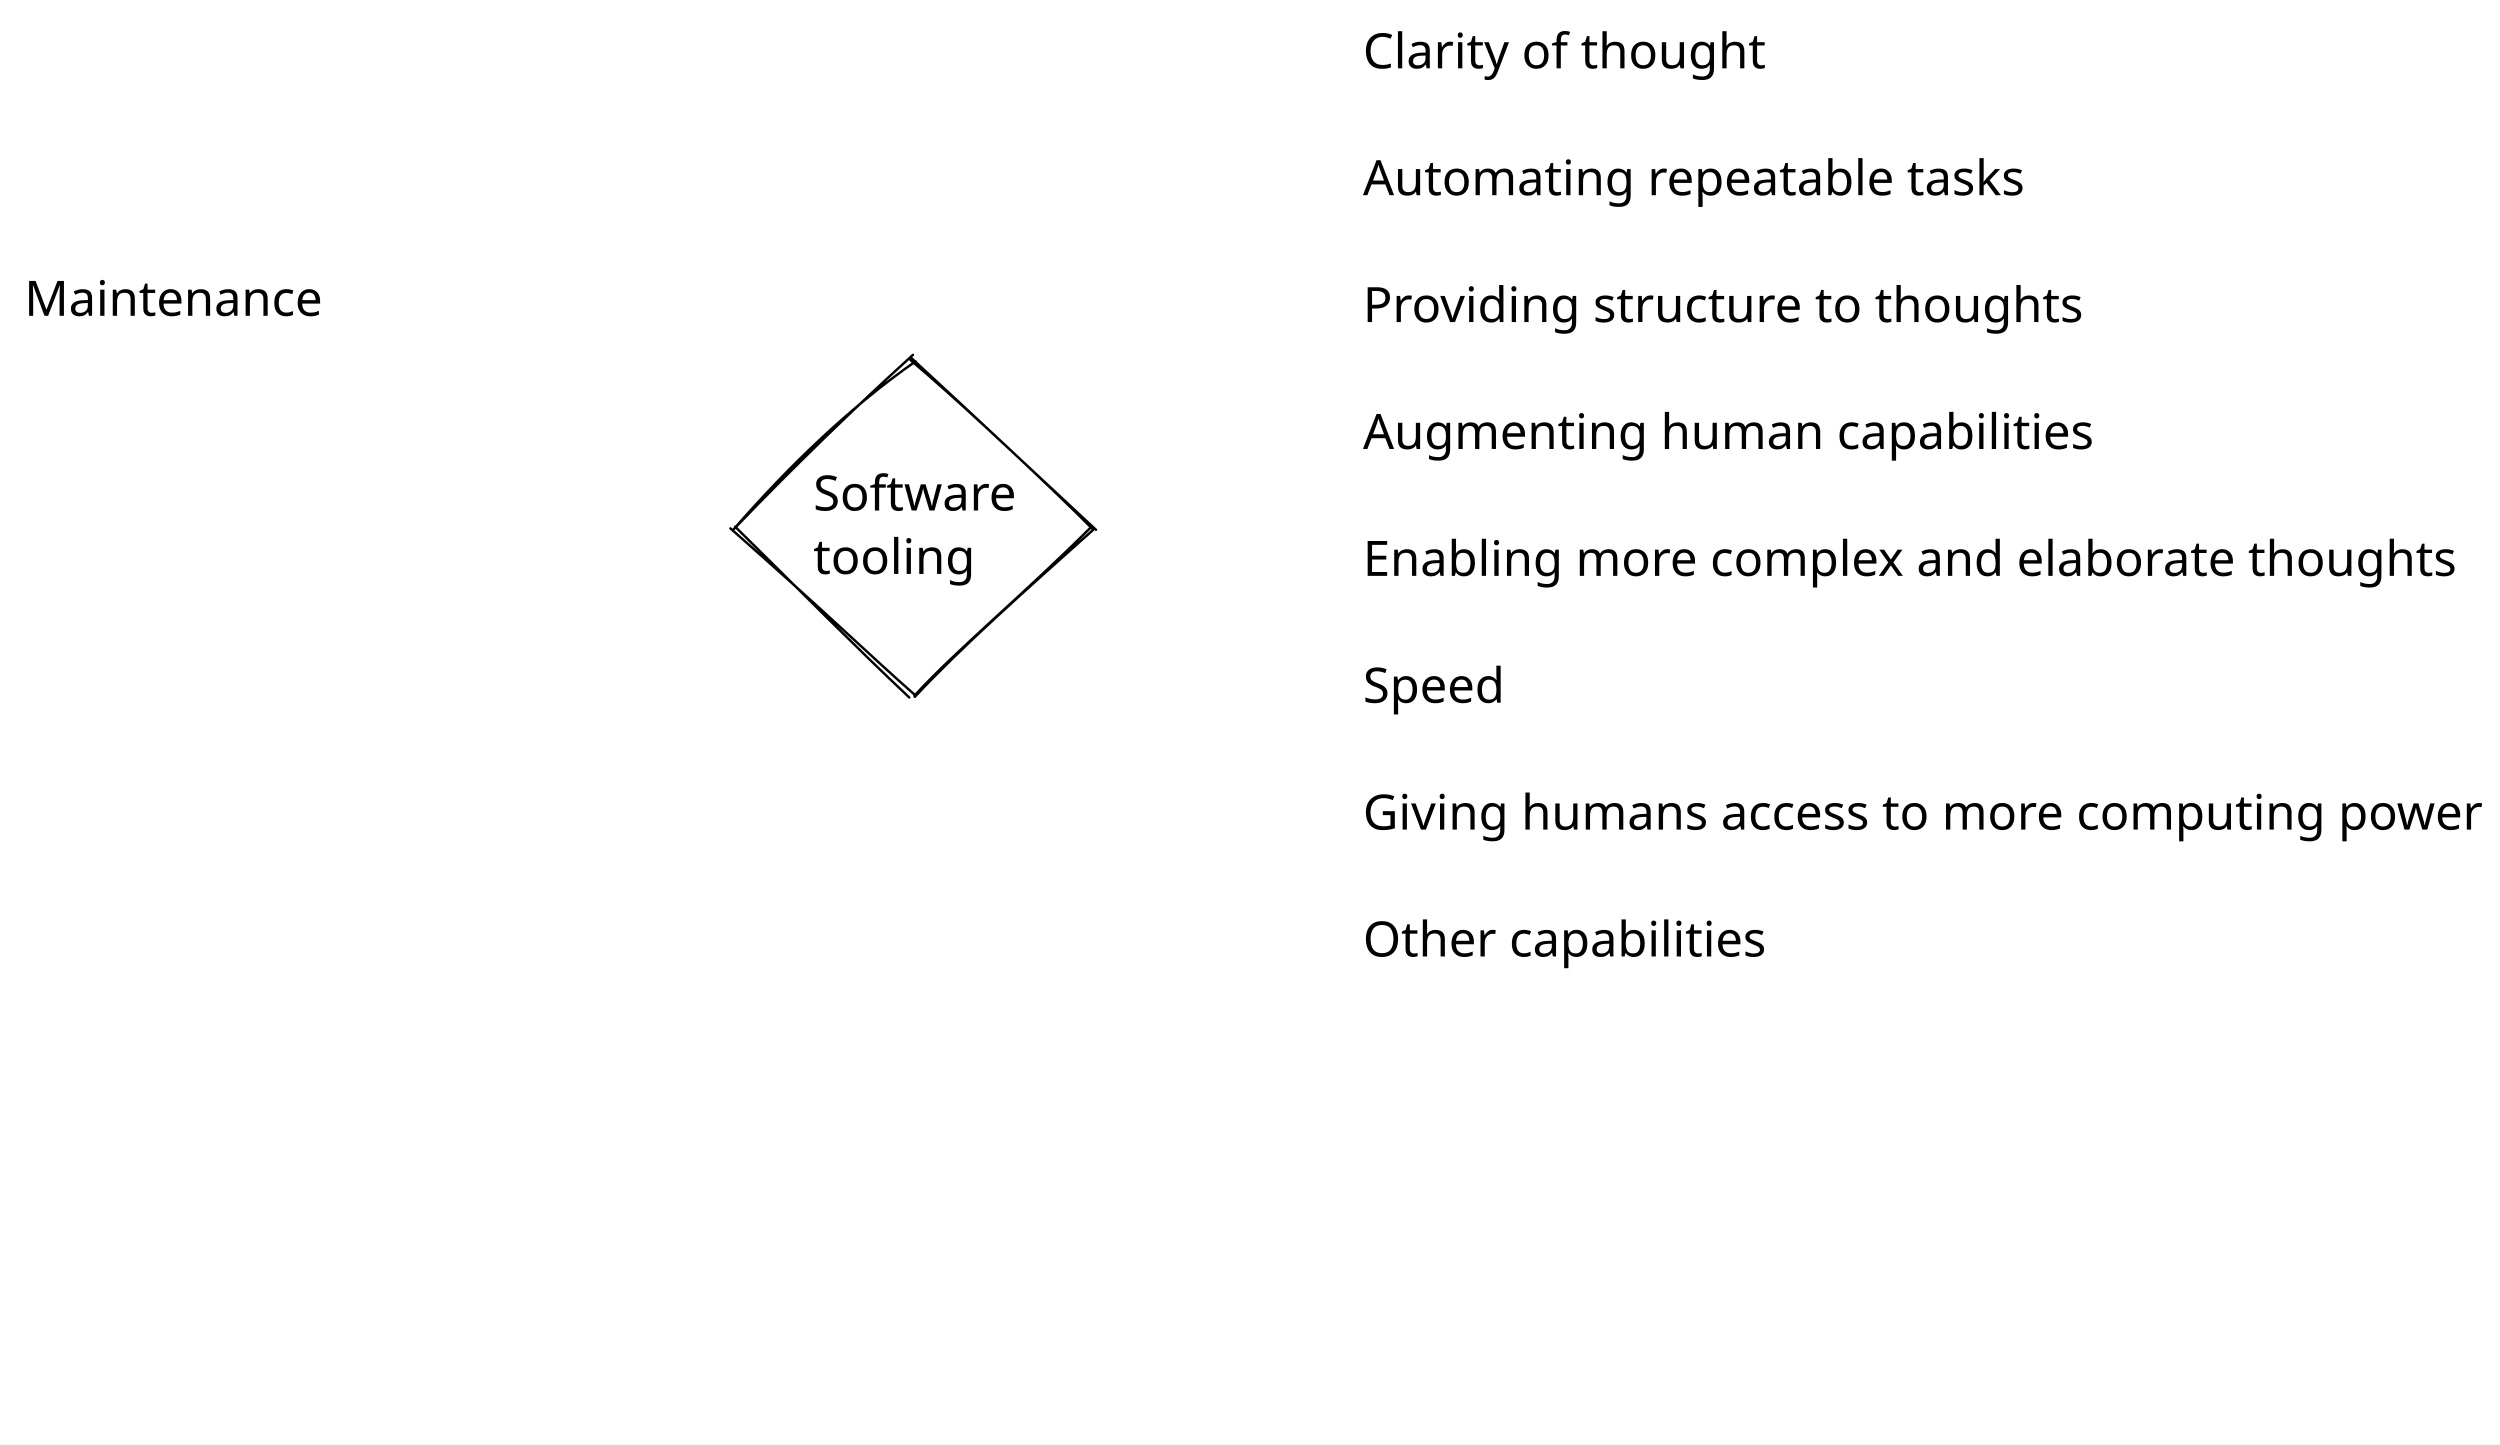
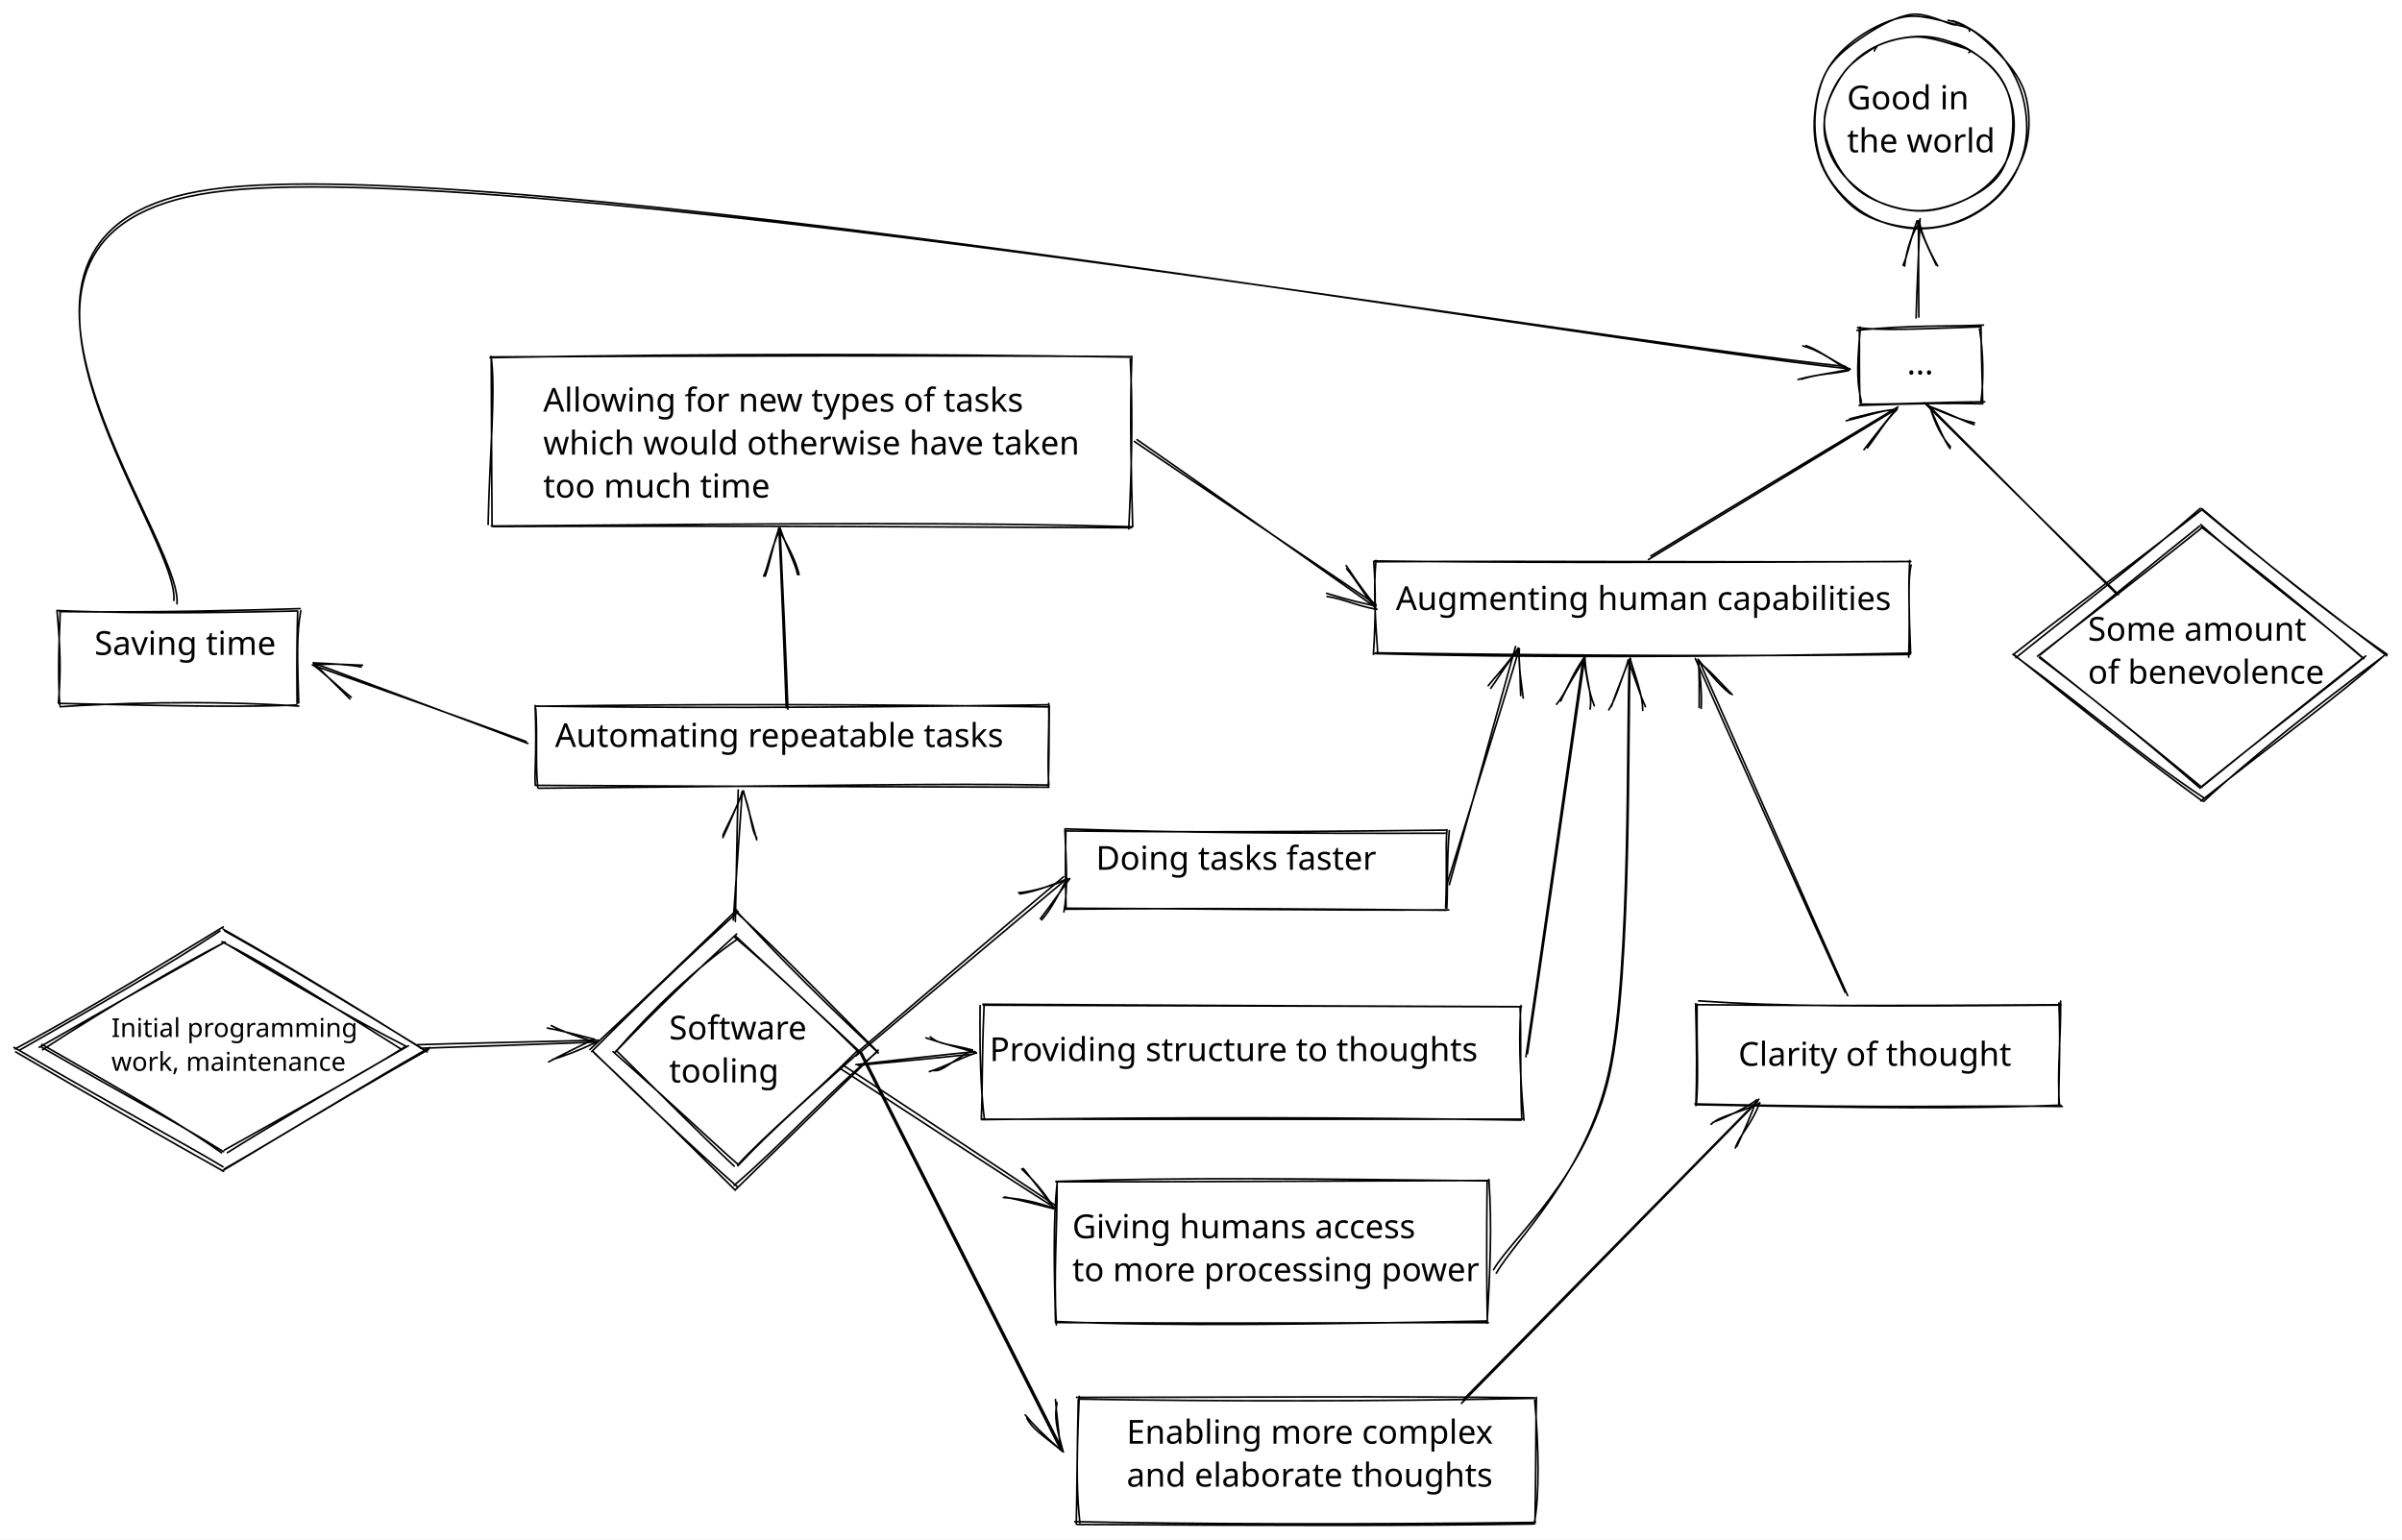
- <svg xmlns="http://www.w3.org/2000/svg" version="1.1" viewBox="0 0 1024.571 592" width="1024.571" height="592">
+ <svg xmlns="http://www.w3.org/2000/svg" version="1.1" viewBox="0 0 1452.857 931.429" width="1452.857" height="931.429">
  <defs>
    <style>
      @font-face {
        font-family: "Virgil";
        src: url("https://excalidraw.com/Virgil.woff2");
      }
      @font-face {
        font-family: "Cascadia";
        src: url("https://excalidraw.com/Cascadia.woff2");
      }
    </style>
  </defs>
-   <rect x="0" y="0" width="1024.571" height="592" fill="#ffffff" />
-   <g stroke-linecap="round" transform="translate(300.2897 146.2222) rotate(0 73.5 69.5)">
+   <rect x="0" y="0" width="1452.857" height="931.429" fill="#ffffff" />
+   <g stroke-linecap="round" transform="translate(371.7183 565.7937) rotate(0 73.5 69.5)">
    <path d="M72.89 1.38 C92.4 17.87, 109.29 34.1, 148.89 70.91 M73.21 0.5 C101.88 26.99, 129.89 52.9, 147.72 70.81 M146.43 70.23 C119.19 97.42, 91.37 120.39, 74.45 138.91 M147.85 70.8 C119.99 95.65, 93.43 119.27, 74.62 139.38 M72.36 139.63 C49.67 118.28, 28.57 96.77, 0.99 69.63 M74.71 138.61 C57.07 123.21, 40.9 107.19, -0.94 70.33 M0.83 70.19 C23.67 44.08, 48.7 20.16, 74.95 1.87 M0.42 70.66 C25.17 44.84, 50.01 20.88, 73.87 -0.79" stroke="#000000" stroke-width="1" fill="none" />
  </g>
-   <g transform="translate(333.2897 191.2222) rotate(0 44.5 26)">
+   <g transform="translate(404.7183 610.7937) rotate(0 44.5 26)">
    <text x="0" y="18" font-family="Virgil, Segoe UI Emoji" font-size="20px" fill="#000000" text-anchor="start" style="white-space: pre;" direction="ltr">Software</text>
    <text x="0" y="44" font-family="Virgil, Segoe UI Emoji" font-size="20px" fill="#000000" text-anchor="start" style="white-space: pre;" direction="ltr">tooling</text>
  </g>
-   <g transform="translate(558.5714 10) rotate(0 228 286)">
+   <g transform="translate(1051.429 626.7143) rotate(0 90.5 13)">
    <text x="0" y="18" font-family="Virgil, Segoe UI Emoji" font-size="20px" fill="#000000" text-anchor="start" style="white-space: pre;" direction="ltr">Clarity of thought</text>
-     <text x="0" y="44" font-family="Virgil, Segoe UI Emoji" font-size="20px" fill="#000000" text-anchor="start" style="white-space: pre;" direction="ltr" />
-     <text x="0" y="70" font-family="Virgil, Segoe UI Emoji" font-size="20px" fill="#000000" text-anchor="start" style="white-space: pre;" direction="ltr">Automating repeatable tasks</text>
-     <text x="0" y="96" font-family="Virgil, Segoe UI Emoji" font-size="20px" fill="#000000" text-anchor="start" style="white-space: pre;" direction="ltr" />
-     <text x="0" y="122" font-family="Virgil, Segoe UI Emoji" font-size="20px" fill="#000000" text-anchor="start" style="white-space: pre;" direction="ltr">Providing structure to thoughts</text>
-     <text x="0" y="148" font-family="Virgil, Segoe UI Emoji" font-size="20px" fill="#000000" text-anchor="start" style="white-space: pre;" direction="ltr" />
-     <text x="0" y="174" font-family="Virgil, Segoe UI Emoji" font-size="20px" fill="#000000" text-anchor="start" style="white-space: pre;" direction="ltr">Augmenting human capabilities</text>
-     <text x="0" y="200" font-family="Virgil, Segoe UI Emoji" font-size="20px" fill="#000000" text-anchor="start" style="white-space: pre;" direction="ltr" />
-     <text x="0" y="226" font-family="Virgil, Segoe UI Emoji" font-size="20px" fill="#000000" text-anchor="start" style="white-space: pre;" direction="ltr">Enabling more complex and elaborate thoughts</text>
-     <text x="0" y="252" font-family="Virgil, Segoe UI Emoji" font-size="20px" fill="#000000" text-anchor="start" style="white-space: pre;" direction="ltr" />
-     <text x="0" y="278" font-family="Virgil, Segoe UI Emoji" font-size="20px" fill="#000000" text-anchor="start" style="white-space: pre;" direction="ltr">Speed</text>
-     <text x="0" y="304" font-family="Virgil, Segoe UI Emoji" font-size="20px" fill="#000000" text-anchor="start" style="white-space: pre;" direction="ltr" />
-     <text x="0" y="330" font-family="Virgil, Segoe UI Emoji" font-size="20px" fill="#000000" text-anchor="start" style="white-space: pre;" direction="ltr">Giving humans access to more computing power</text>
-     <text x="0" y="356" font-family="Virgil, Segoe UI Emoji" font-size="20px" fill="#000000" text-anchor="start" style="white-space: pre;" direction="ltr" />
-     <text x="0" y="382" font-family="Virgil, Segoe UI Emoji" font-size="20px" fill="#000000" text-anchor="start" style="white-space: pre;" direction="ltr">Other capabilities</text>
-     <text x="0" y="408" font-family="Virgil, Segoe UI Emoji" font-size="20px" fill="#000000" text-anchor="start" style="white-space: pre;" direction="ltr" />
-     <text x="0" y="434" font-family="Virgil, Segoe UI Emoji" font-size="20px" fill="#000000" text-anchor="start" style="white-space: pre;" direction="ltr" />
-     <text x="0" y="460" font-family="Virgil, Segoe UI Emoji" font-size="20px" fill="#000000" text-anchor="start" style="white-space: pre;" direction="ltr" />
-     <text x="0" y="486" font-family="Virgil, Segoe UI Emoji" font-size="20px" fill="#000000" text-anchor="start" style="white-space: pre;" direction="ltr" />
-     <text x="0" y="512" font-family="Virgil, Segoe UI Emoji" font-size="20px" fill="#000000" text-anchor="start" style="white-space: pre;" direction="ltr" />
-     <text x="0" y="538" font-family="Virgil, Segoe UI Emoji" font-size="20px" fill="#000000" text-anchor="start" style="white-space: pre;" direction="ltr" />
-     <text x="0" y="564" font-family="Virgil, Segoe UI Emoji" font-size="20px" fill="#000000" text-anchor="start" style="white-space: pre;" direction="ltr" />
-   </g>
-   <g transform="translate(10 111.4286) rotate(0 59 39)">
-     <text x="0" y="18" font-family="Virgil, Segoe UI Emoji" font-size="20px" fill="#000000" text-anchor="start" style="white-space: pre;" direction="ltr">Maintenance</text>
-     <text x="0" y="44" font-family="Virgil, Segoe UI Emoji" font-size="20px" fill="#000000" text-anchor="start" style="white-space: pre;" direction="ltr" />
-     <text x="0" y="70" font-family="Virgil, Segoe UI Emoji" font-size="20px" fill="#000000" text-anchor="start" style="white-space: pre;" direction="ltr" />
+   </g>
+   <g transform="translate(681.4286 855.2857) rotate(0 117.5 26)">
+     <text x="0" y="18" font-family="Virgil, Segoe UI Emoji" font-size="20px" fill="#000000" text-anchor="start" style="white-space: pre;" direction="ltr">Enabling more complex </text>
+     <text x="0" y="44" font-family="Virgil, Segoe UI Emoji" font-size="20px" fill="#000000" text-anchor="start" style="white-space: pre;" direction="ltr">and elaborate thoughts</text>
+   </g>
+   <g transform="translate(844.2857 351) rotate(0 143.5 13)">
+     <text x="0" y="18" font-family="Virgil, Segoe UI Emoji" font-size="20px" fill="#000000" text-anchor="start" style="white-space: pre;" direction="ltr">Augmenting human capabilities</text>
+   </g>
+   <g transform="translate(598.5714 623.8571) rotate(0 157.5 13)">
+     <text x="0" y="18" font-family="Virgil, Segoe UI Emoji" font-size="20px" fill="#000000" text-anchor="start" style="white-space: pre;" direction="ltr">Providing structure to thoughts</text>
+   </g>
+   <g transform="translate(648.5714 731) rotate(0 122 26)">
+     <text x="0" y="18" font-family="Virgil, Segoe UI Emoji" font-size="20px" fill="#000000" text-anchor="start" style="white-space: pre;" direction="ltr">Giving humans access </text>
+     <text x="0" y="44" font-family="Virgil, Segoe UI Emoji" font-size="20px" fill="#000000" text-anchor="start" style="white-space: pre;" direction="ltr">to more processing power</text>
+   </g>
+   <g transform="translate(335.7143 433.8571) rotate(0 144.5 13)">
+     <text x="0" y="18" font-family="Virgil, Segoe UI Emoji" font-size="20px" fill="#000000" text-anchor="start" style="white-space: pre;" direction="ltr">Automating repeatable tasks</text>
+   </g>
+   <g transform="translate(662.8571 508.1429) rotate(0 95.5 13)">
+     <text x="0" y="18" font-family="Virgil, Segoe UI Emoji" font-size="20px" fill="#000000" text-anchor="start" style="white-space: pre;" direction="ltr">Doing tasks faster</text>
+   </g>
+   <g transform="translate(328.5714 231) rotate(0 163.5 39)">
+     <text x="0" y="18" font-family="Virgil, Segoe UI Emoji" font-size="20px" fill="#000000" text-anchor="start" style="white-space: pre;" direction="ltr">Allowing for new types of tasks</text>
+     <text x="0" y="44" font-family="Virgil, Segoe UI Emoji" font-size="20px" fill="#000000" text-anchor="start" style="white-space: pre;" direction="ltr">which would otherwise have taken</text>
+     <text x="0" y="70" font-family="Virgil, Segoe UI Emoji" font-size="20px" fill="#000000" text-anchor="start" style="white-space: pre;" direction="ltr">too much time</text>
+   </g>
+   <g stroke-linecap="round">
+     <g transform="translate(444.2857 557.1429) rotate(0 1.924824 -39.51494)">
+       <path d="M0.46 0.27 C0.87 -12.85, 1.65 -66.34, 2.23 -79.3 M-0.76 -0.63 C0.07 -13.57, 3.86 -65.04, 4.61 -78.15" stroke="#000000" stroke-width="1" fill="none" />
+     </g>
+     <g transform="translate(444.2857 557.1429) rotate(0 1.924824 -39.51494)">
+       <path d="M13.43 -50.39 C9.56 -55.56, 10.21 -66.83, 4.9 -78.59 M13.42 -49.13 C11.59 -56.07, 9.28 -64.33, 5.41 -78.56" stroke="#000000" stroke-width="1" fill="none" />
+     </g>
+     <g transform="translate(444.2857 557.1429) rotate(0 1.924824 -39.51494)">
+       <path d="M-7.04 -51.75 C-5.21 -56.62, 1.16 -67.51, 4.9 -78.59 M-7.06 -50.49 C-3.76 -56.99, -0.94 -64.91, 5.41 -78.56" stroke="#000000" stroke-width="1" fill="none" />
+     </g>
+   </g>
+   <g stroke-linecap="round">
+     <g transform="translate(318.5714 450) rotate(0 -64.4617 -24.64431)">
+       <path d="M0.72 -0.26 C-20.75 -8.5, -107.32 -40.92, -129.15 -49.03 M-0.35 -1.45 C-21.89 -9.55, -107.86 -40.01, -129.65 -47.73" stroke="#000000" stroke-width="1" fill="none" />
+     </g>
+     <g transform="translate(318.5714 450) rotate(0 -64.4617 -24.64431)">
+       <path d="M-100.09 -46.56 C-108.73 -48.09, -116.82 -48.46, -128.69 -49.01 M-99.31 -47.61 C-109 -47.9, -117.38 -48.82, -129.02 -47.68" stroke="#000000" stroke-width="1" fill="none" />
+     </g>
+     <g transform="translate(318.5714 450) rotate(0 -64.4617 -24.64431)">
+       <path d="M-106.94 -27.22 C-113.75 -34.16, -119.94 -39.89, -128.69 -49.01 M-106.17 -28.27 C-113.77 -34.24, -120.13 -40.89, -129.02 -47.68" stroke="#000000" stroke-width="1" fill="none" />
+     </g>
+   </g>
+   <g transform="translate(57.14286 378.1429) rotate(0 54.5 13)">
+     <text x="0" y="18" font-family="Virgil, Segoe UI Emoji" font-size="20px" fill="#000000" text-anchor="start" style="white-space: pre;" direction="ltr">Saving time</text>
+   </g>
+   <g stroke-linecap="round">
+     <g transform="translate(475.7143 428.5714) rotate(0 -1.879787 -54.44853)">
+       <path d="M0.85 0.42 C0.34 -17.44, -2.94 -89.53, -3.88 -107.67 M-0.16 -0.41 C-0.72 -18.55, -3.67 -91.55, -4.61 -109.32" stroke="#000000" stroke-width="1" fill="none" />
+     </g>
+     <g transform="translate(475.7143 428.5714) rotate(0 -1.879787 -54.44853)">
+       <path d="M7.62 -80.94 C5.85 -88.82, 1.89 -96.27, -4.75 -108.44 M6.7 -80.99 C5.38 -87.68, 1.38 -94.32, -3.84 -108.95" stroke="#000000" stroke-width="1" fill="none" />
+     </g>
+     <g transform="translate(475.7143 428.5714) rotate(0 -1.879787 -54.44853)">
+       <path d="M-12.88 -80.01 C-9.86 -88.25, -9.03 -95.92, -4.75 -108.44 M-13.8 -80.06 C-10.74 -86.83, -10.38 -93.67, -3.84 -108.95" stroke="#000000" stroke-width="1" fill="none" />
+     </g>
+   </g>
+   <g stroke-linecap="round">
+     <g transform="translate(517.4379 637.2066) rotate(0 64.18058 -52.67042)">
+       <path d="M1.15 -0.74 C22.02 -18.54, 104.76 -89.28, 125.87 -106.83 M0.3 1.49 C21.48 -16.2, 106.85 -88.12, 128.07 -105.85" stroke="#000000" stroke-width="1" fill="none" />
+     </g>
+     <g transform="translate(517.4379 637.2066) rotate(0 64.18058 -52.67042)">
+       <path d="M111.85 -81.5 C116.6 -87.54, 123.15 -96.98, 129.57 -105.66 M112.6 -80.73 C118.33 -87.16, 122.56 -95.6, 127.82 -105.43" stroke="#000000" stroke-width="1" fill="none" />
+     </g>
+     <g transform="translate(517.4379 637.2066) rotate(0 64.18058 -52.67042)">
+       <path d="M98.65 -97.21 C108.05 -97.84, 119.25 -101.75, 129.57 -105.66 M99.4 -96.45 C109.31 -97.98, 117.66 -101.5, 127.82 -105.43" stroke="#000000" stroke-width="1" fill="none" />
+     </g>
+   </g>
+   <g stroke-linecap="round">
+     <g transform="translate(520.8057 635.8632) rotate(0 60.22089 120.7741)">
+       <path d="M0.27 0.77 C20.59 40.69, 101.2 200.43, 121.49 240.44 M-1.05 0.13 C19.2 40.07, 100.38 201.14, 120.86 241.41" stroke="#000000" stroke-width="1" fill="none" />
+     </g>
+     <g transform="translate(520.8057 635.8632) rotate(0 60.22089 120.7741)">
+       <path d="M100.27 221.9 C103.15 228.15, 109.56 232.1, 122.29 242.39 M99.31 220.04 C104.6 226.42, 110.96 232.68, 120.44 240.96" stroke="#000000" stroke-width="1" fill="none" />
+     </g>
+     <g transform="translate(520.8057 635.8632) rotate(0 60.22089 120.7741)">
+       <path d="M118.58 212.63 C116.7 221.37, 118.28 227.76, 122.29 242.39 M117.62 210.77 C118.15 219.62, 119.69 228.33, 120.44 240.96" stroke="#000000" stroke-width="1" fill="none" />
+     </g>
+   </g>
+   <g stroke-linecap="round">
+     <g transform="translate(518.8113 643.2745) rotate(0 34.96356 -2.980094)">
+       <path d="M0.27 1.17 C11.89 0.15, 57 -4.21, 68.78 -5.55 M-1.05 0.73 C11.02 -0.65, 59.01 -6.06, 70.98 -7.13" stroke="#000000" stroke-width="1" fill="none" />
+     </g>
+     <g transform="translate(518.8113 643.2745) rotate(0 34.96356 -2.980094)">
+       <path d="M45.93 4.33 C51.65 4.93, 55.45 -0.74, 69.42 -8.11 M43.33 4.97 C53.35 1.69, 61.55 -3.09, 71.76 -6.39" stroke="#000000" stroke-width="1" fill="none" />
+     </g>
+     <g transform="translate(518.8113 643.2745) rotate(0 34.96356 -2.980094)">
+       <path d="M43.83 -16.08 C50.12 -10.96, 54.38 -12.09, 69.42 -8.11 M41.23 -15.45 C52.17 -11.77, 61.08 -9.59, 71.76 -6.39" stroke="#000000" stroke-width="1" fill="none" />
+     </g>
+   </g>
+   <g stroke-linecap="round">
+     <g transform="translate(509.807 645.0962) rotate(0 63.49985 42.19168)">
+       <path d="M0.13 -0.75 C21.55 13.12, 107.02 69.62, 128.25 83.87 M-1.25 1.47 C20.07 15.44, 106.24 71.61, 127.56 85.13" stroke="#000000" stroke-width="1" fill="none" />
+     </g>
+     <g transform="translate(509.807 645.0962) rotate(0 63.49985 42.19168)">
+       <path d="M97.06 79.3 C105.61 79.95, 115.2 81.22, 127.85 85.95 M98.01 78.99 C107.75 80.96, 118.79 83.85, 127.48 86.08" stroke="#000000" stroke-width="1" fill="none" />
+     </g>
+     <g transform="translate(509.807 645.0962) rotate(0 63.49985 42.19168)">
+       <path d="M108.18 62.05 C113.73 67.51, 120.24 73.57, 127.85 85.95 M109.13 61.74 C115.24 69.56, 122.54 78.25, 127.48 86.08" stroke="#000000" stroke-width="1" fill="none" />
+     </g>
+   </g>
+   <g stroke-linecap="round">
+     <g transform="translate(884.1827 847.4286) rotate(0 89.73794 -90.48396)">
+       <path d="M0.81 -0.73 C30.92 -31.09, 150.14 -152.47, 179.7 -182.47 M-0.22 1.5 C29.86 -28.67, 148.93 -150.59, 179.05 -181.25" stroke="#000000" stroke-width="1" fill="none" />
+     </g>
+     <g transform="translate(884.1827 847.4286) rotate(0 89.73794 -90.48396)">
+       <path d="M165.44 -152.97 C168.46 -161.7, 174.08 -165.15, 180.19 -180.19 M166.36 -154.03 C170.94 -163.61, 175.56 -174.46, 178.25 -181.98" stroke="#000000" stroke-width="1" fill="none" />
+     </g>
+     <g transform="translate(884.1827 847.4286) rotate(0 89.73794 -90.48396)">
+       <path d="M150.78 -167.33 C157 -172.98, 165.87 -173.25, 180.19 -180.19 M151.7 -168.38 C161.89 -172.33, 172.22 -177.59, 178.25 -181.98" stroke="#000000" stroke-width="1" fill="none" />
+     </g>
+   </g>
+   <g stroke-linecap="round">
+     <g transform="translate(1117.143 601.4286) rotate(0 -45.65593 -101.1259)">
+       <path d="M-1.17 -1.18 C-16.65 -34.9, -76.93 -169.54, -91.73 -203.07 M0.41 0.82 C-14.79 -32.71, -74.36 -168.31, -89.47 -201.96" stroke="#000000" stroke-width="1" fill="none" />
+     </g>
+     <g transform="translate(1117.143 601.4286) rotate(0 -45.65593 -101.1259)">
+       <path d="M-70.62 -181.79 C-78.13 -187.58, -85.21 -197.09, -90.06 -202.5 M-69.41 -181.22 C-75.85 -187.66, -83.85 -197.17, -90.26 -201.2" stroke="#000000" stroke-width="1" fill="none" />
+     </g>
+     <g transform="translate(1117.143 601.4286) rotate(0 -45.65593 -101.1259)">
+       <path d="M-89.38 -173.47 C-89.41 -182.37, -89.06 -195.18, -90.06 -202.5 M-88.17 -172.9 C-87.66 -182.3, -88.76 -194.87, -90.26 -201.2" stroke="#000000" stroke-width="1" fill="none" />
+     </g>
+   </g>
+   <g stroke-linecap="round">
+     <g transform="translate(875.9644 535.6043) rotate(0 21.25867 -72.51334)">
+       <path d="M0.68 -0.47 C7.5 -24.65, 34.01 -120.62, 40.72 -144.55 M-0.41 -1.77 C6.79 -25.82, 36.22 -119.73, 42.93 -143.22" stroke="#000000" stroke-width="1" fill="none" />
+     </g>
+     <g transform="translate(875.9644 535.6043) rotate(0 21.25867 -72.51334)">
+       <path d="M43.83 -114.86 C43.38 -122.93, 43.7 -130.52, 42.31 -143.5 M45.36 -113.33 C44.36 -122.45, 42.36 -132.13, 43.01 -142.92" stroke="#000000" stroke-width="1" fill="none" />
+     </g>
+     <g transform="translate(875.9644 535.6043) rotate(0 21.25867 -72.51334)">
+       <path d="M24.18 -120.79 C29.35 -127.28, 35.26 -133.19, 42.31 -143.5 M25.71 -119.25 C30.94 -126.35, 35.11 -134.17, 43.01 -142.92" stroke="#000000" stroke-width="1" fill="none" />
+     </g>
+   </g>
+   <g stroke-linecap="round">
+     <g transform="translate(922.9113 638.4811) rotate(0 17.65248 -119.6074)">
+       <path d="M0.99 -1.18 C6.93 -41.1, 29.66 -198.58, 35.25 -238.37 M0.05 0.81 C5.93 -38.93, 29.03 -200.07, 34.65 -240.03" stroke="#000000" stroke-width="1" fill="none" />
+     </g>
+     <g transform="translate(922.9113 638.4811) rotate(0 17.65248 -119.6074)">
+       <path d="M38.87 -209.56 C40.38 -218.51, 36.2 -227.61, 35.69 -241.23 M41.41 -211.54 C37.56 -221.42, 36.29 -232.28, 35.19 -239.51" stroke="#000000" stroke-width="1" fill="none" />
+     </g>
+     <g transform="translate(922.9113 638.4811) rotate(0 17.65248 -119.6074)">
+       <path d="M18.55 -212.45 C25.52 -220.8, 26.77 -229.12, 35.69 -241.23 M21.1 -214.43 C25 -223.33, 31.46 -233.09, 35.19 -239.51" stroke="#000000" stroke-width="1" fill="none" />
+     </g>
+   </g>
+   <g stroke-linecap="round">
+     <g transform="translate(904.3433 736.2576) rotate(0 40.381 -152.0576)">
+       <path d="M-0.98 31.82 C10.62 11.99, 55.41 -24.77, 69.2 -86.41 C82.99 -148.04, 79.9 -296.16, 81.75 -338 M0.7 33.88 C12.29 13.73, 55.46 -26.5, 68.87 -88.29 C82.28 -150.08, 79.34 -295.53, 81.18 -336.84" stroke="#000000" stroke-width="1" fill="none" />
+     </g>
+     <g transform="translate(904.3433 736.2576) rotate(0 40.381 -152.0576)">
+       <path d="M89.26 -306.53 C89.26 -315.44, 85.37 -325.41, 81.6 -337.87 M90.89 -308.76 C86.34 -319.25, 83.25 -330.03, 80.47 -336.92" stroke="#000000" stroke-width="1" fill="none" />
+     </g>
+     <g transform="translate(904.3433 736.2576) rotate(0 40.381 -152.0576)">
+       <path d="M68.74 -306.85 C74.16 -315.51, 75.69 -325.39, 81.6 -337.87 M70.37 -309.08 C73.86 -319.52, 78.8 -330.17, 80.47 -336.92" stroke="#000000" stroke-width="1" fill="none" />
+     </g>
+   </g>
+   <g stroke-linecap="round" transform="translate(297.1429 215.7143) rotate(0 193.5714 51.42857)">
+     <path d="M-0.68 0.64 C128.69 -1.92, 260.1 -1.74, 387.1 0.33 M-0.46 0.2 C137.04 -0.52, 275.43 -0.73, 386.65 0.01 M386.52 1.54 C387.67 25.22, 388.05 53.74, 385.61 104.23 M387.44 -0.14 C386.02 37.42, 387.22 74.17, 387.97 102.88 M387.28 103.53 C279.26 103.17, 170.95 102.17, 0.96 102.81 M387.61 102.92 C291.48 100.23, 194.7 100.79, 0.03 102.49 M-1.9 101.54 C-1.08 60.56, 2.85 20.28, -0.09 -0.14 M0.49 102.53 C0.23 77.99, 0.2 54.63, -0.02 0.47" stroke="#000000" stroke-width="1" fill="none" />
+   </g>
+   <g stroke-linecap="round" transform="translate(831.4286 340) rotate(0 162.1429 27.85714)">
+     <path d="M-0.19 -0.69 C78.53 0.31, 156.14 0.48, 324.32 -0.31 M0.39 -0.18 C109.61 -0.89, 218.56 0.3, 324.26 -0.36 M324.5 1.85 C322.16 12.25, 324.07 24.8, 323.05 57.55 M323.63 -0.97 C322.97 13.12, 322.99 24.2, 324.22 55.09 M323.83 55.92 C229.04 56.97, 135.91 56.78, 0.65 54.9 M324.38 55.07 C205.52 57.59, 85.77 57.89, 0.1 55.38 M1.91 55.29 C0.45 34.42, -0.78 16.49, 0.83 -1 M-0.74 55.82 C0.71 35.71, 0.67 13.44, -0.54 -0.21" stroke="#000000" stroke-width="1" fill="none" />
+   </g>
+   <g stroke-linecap="round" transform="translate(1025.714 607.1429) rotate(0 110 30.71429)">
+     <path d="M1.73 -1.7 C51.43 1.78, 101.93 1.75, 220.88 0.85 M0.1 0.62 C58.77 1.18, 117.07 1.35, 219.87 0.64 M220.65 -1.58 C220.95 19.61, 218.47 39.98, 219.92 61.89 M219.61 -0.4 C220.77 24.71, 219.37 49.35, 219.56 62.23 M221.65 62.17 C169.55 61.39, 120 63.46, -0.52 60.65 M220.78 61.39 C162.89 63.74, 106.77 63.16, 0.79 61.15 M0.39 60.3 C1.75 43.45, 0.53 28.3, 0.75 0.42 M0.04 61.66 C0.67 43.35, 0.56 26.16, -0.1 0.03" stroke="#000000" stroke-width="1" fill="none" />
+   </g>
+   <g stroke-linecap="round" transform="translate(651.4286 845.7143) rotate(0 138.5714 37.85714)">
+     <path d="M1.39 0.64 C88.32 2.04, 177.51 2.1, 276.01 0.17 M-0.28 -0.42 C95.95 -0.4, 191.99 -1.26, 276.83 -0.15 M276.82 1.02 C279.45 29.81, 279.65 59.59, 276.72 74.83 M277.88 -0.43 C277.42 18.26, 277.67 35.64, 277.03 74.79 M277.3 75.21 C171.98 76.58, 66.68 76.24, -1.32 74.75 M276.68 76.16 C197.65 77.39, 118.58 77.09, 0.22 76.46 M1.74 75.44 C0.17 59.85, -0.74 45.8, 1.36 -1.03 M-0.44 76.31 C0 56.07, 0 35.65, 0.76 0.87" stroke="#000000" stroke-width="1" fill="none" />
+   </g>
+   <g stroke-linecap="round" transform="translate(638.5714 714.2857) rotate(0 130.7143 42.85714)">
+     <path d="M0.07 0.37 C75.72 -2.18, 151.1 -1.27, 261.27 0.04 M0.17 0.58 C55.5 0.74, 111.92 0.4, 261.79 -0.19 M262 -0.8 C263.99 27.88, 262.64 55.6, 260.9 86.1 M260.93 0.09 C260.54 32.13, 260.61 63.01, 261.05 84.81 M260.75 84.81 C164.39 86.65, 66.15 88.22, 0.72 85.14 M261.63 85.84 C202.52 85.52, 144.75 86.6, 0.21 85.75 M0.35 87.11 C-1.4 55.82, 0.99 28.85, 0.82 0.76 M-0.14 85.7 C-0.97 53.62, -1.66 23.59, 0.88 0.89" stroke="#000000" stroke-width="1" fill="none" />
+   </g>
+   <g stroke-linecap="round" transform="translate(594.2857 608.5714) rotate(0 162.8571 34.28571)">
+     <path d="M0.22 -1.09 C72.75 -0.77, 148.41 -0.19, 325.77 0.38 M0.48 -0.54 C90.65 -0.11, 182.3 -0.11, 325.98 0.46 M325.69 -0.31 C323.66 25.39, 326.35 55.9, 327.49 69.05 M325.14 0.46 C325.92 19.59, 325.03 40.02, 326.13 68.01 M326.54 68.41 C258.43 68.38, 190.7 68.64, -0.03 68.45 M325.8 69.03 C223.17 67.3, 120.68 67.09, -0.57 68.72 M1.15 68.76 C-1.2 50.12, -1.76 27.05, -1.48 -0.26 M-0.74 68.26 C0.06 50.64, -0.48 32.04, 0.95 -0.65" stroke="#000000" stroke-width="1" fill="none" />
+   </g>
+   <g stroke-linecap="round" transform="translate(644.2857 502.8571) rotate(0 115.7143 23.57143)">
+     <path d="M-0.11 -1.48 C69.22 0.84, 137.3 1.42, 230.15 1.17 M-0.25 -0.21 C50.73 0.27, 99.88 0.81, 230.59 -0.72 M230.91 -0.99 C229.89 10.02, 231.14 21.54, 230.12 46.32 M232.33 -0.37 C230.71 17.69, 231.48 37.23, 230.82 46.45 M230.48 47.75 C167.07 47.16, 99.91 46.29, -0.45 47.14 M232 47.55 C153.92 47.97, 76.47 46.74, 0.19 46.55 M-0.77 48.79 C1.7 34.11, 0.72 22.79, -0.18 -1 M0.54 46.26 C0.24 33.67, -0.09 21.06, 0.41 -0.25" stroke="#000000" stroke-width="1" fill="none" />
+   </g>
+   <g stroke-linecap="round" transform="translate(324.2857 427.1429) rotate(0 155 24.28571)">
+     <path d="M0.51 -0.01 C80.79 1.08, 163.09 1.22, 309.21 -0.8 M-0.27 0.09 C103.83 -1.44, 208.29 -1.08, 310.11 0.49 M310.05 -1.62 C310.44 15.48, 309.04 33.81, 310.1 47.8 M310.37 -0.27 C310.33 18.07, 310.12 37.33, 309.75 49.11 M310 47.74 C245.07 46.61, 179.65 48.13, 1.25 49.68 M310.19 49.04 C225.8 48.78, 141.67 48.73, -0.49 47.93 M0.92 49.01 C-0.5 33.12, 0.85 17.37, -0.22 1.57 M-0.54 47.82 C-1.13 38.73, 0.51 29.13, -0.6 -0.35" stroke="#000000" stroke-width="1" fill="none" />
+   </g>
+   <g stroke-linecap="round" transform="translate(35.71429 370) rotate(0 72.14286 27.85714)">
+     <path d="M0.43 -0.02 C57.51 0.67, 114.71 -0.88, 145.86 -1.83 M-0.75 -0.66 C57.39 1.76, 115.03 0.18, 143.93 -0.39 M146.21 -0.54 C143.59 13.79, 144.19 28.02, 144.96 55.22 M144.33 -0.35 C144.09 10.42, 143.61 23.34, 143.96 55.62 M144.98 57.12 C86.4 53.27, 28.16 55.68, 0.67 57.51 M143.55 56.47 C112.44 57.72, 81.88 57.35, 0.49 55.5 M-0.39 55.36 C1.18 36.55, 0.89 22.86, -1.24 -0.75 M0.46 56.54 C-0.5 42.03, -0.48 27.24, 0.74 -0.54" stroke="#000000" stroke-width="1" fill="none" />
+   </g>
+   <g stroke-linecap="round">
+     <g transform="translate(687.1429 267.1429) rotate(0 72.04685 49.45874)">
+       <path d="M-1.06 -0.11 C23.12 16.3, 120.94 82.15, 145.16 98.58 M0.58 -1.21 C24.67 15.39, 120.85 83.3, 144.66 100.13" stroke="#000000" stroke-width="1" fill="none" />
+     </g>
+     <g transform="translate(687.1429 267.1429) rotate(0 72.04685 49.45874)">
+       <path d="M115.54 93.7 C124.65 94.87, 133.37 99.33, 145.54 101.47 M115.27 91.76 C121.2 93.43, 126.7 95.53, 144.95 99.49" stroke="#000000" stroke-width="1" fill="none" />
+     </g>
+     <g transform="translate(687.1429 267.1429) rotate(0 72.04685 49.45874)">
+       <path d="M127.37 76.94 C132.87 83.16, 137.94 92.77, 145.54 101.47 M127.1 74.99 C130.67 80, 133.75 85.54, 144.95 99.49" stroke="#000000" stroke-width="1" fill="none" />
+     </g>
+   </g>
+   <g stroke-linecap="round" transform="translate(1218.571 308.5714) rotate(0 112.1429 87.85714)">
+     <path d="M113.21 -0.89 C149.38 29.67, 186.22 60.33, 225.33 87.27 M113.2 -0.25 C137.31 19.66, 162.18 40.48, 225.04 88.14 M223.06 88.39 C184.58 116.85, 142.03 150.5, 114.35 176.2 M223.35 88.12 C193.29 114.51, 160.21 138.15, 112.69 175.91 M114.2 173.89 C77.1 149.36, 46.5 122.09, -1.04 87.25 M113.46 175.98 C83.32 154.01, 56.38 133.07, -0.35 87.5 M0.74 89.28 C39.07 58.51, 76.78 29.95, 112.22 -1.01 M-0.72 87.33 C32.27 61.14, 67.16 35.98, 112.79 0.09" stroke="#000000" stroke-width="1" fill="none" />
+   </g>
+   <g transform="translate(1262.857 369.5714) rotate(0 70 26)">
+     <text x="0" y="18" font-family="Virgil, Segoe UI Emoji" font-size="20px" fill="#000000" text-anchor="start" style="white-space: pre;" direction="ltr">Some amount</text>
+     <text x="0" y="44" font-family="Virgil, Segoe UI Emoji" font-size="20px" fill="#000000" text-anchor="start" style="white-space: pre;" direction="ltr">of benevolence</text>
+   </g>
+   <g stroke-linecap="round">
+     <g transform="translate(998.5714 337.1429) rotate(0 73.96584 -44.81704)">
+       <path d="M-0.03 -0.82 C24.68 -16, 124.55 -76.21, 149.44 -91 M-1.5 1.36 C23.02 -13.71, 123.87 -74.48, 148.94 -89.98" stroke="#000000" stroke-width="1" fill="none" />
+     </g>
+     <g transform="translate(998.5714 337.1429) rotate(0 73.96584 -44.81704)">
+       <path d="M128.84 -65.11 C136 -74.67, 145.87 -86.48, 147.76 -89.2 M130.96 -66.28 C137.14 -74.25, 141.76 -82.51, 148.76 -89.36" stroke="#000000" stroke-width="1" fill="none" />
+     </g>
+     <g transform="translate(998.5714 337.1429) rotate(0 73.96584 -44.81704)">
+       <path d="M118.16 -82.63 C129.59 -85.2, 143.72 -90.02, 147.76 -89.2 M120.28 -83.8 C129.89 -86.12, 137.95 -88.74, 148.76 -89.36" stroke="#000000" stroke-width="1" fill="none" />
+     </g>
+   </g>
+   <g stroke-linecap="round">
+     <g transform="translate(1281.655 359.1463) rotate(0 -58.92254 -57.42181)">
+       <path d="M-0.22 0.57 C-19.75 -18.49, -98.22 -96.01, -117.62 -115.42 M-1.8 -0.17 C-20.94 -18.99, -96.23 -95.01, -115.52 -114.17" stroke="#000000" stroke-width="1" fill="none" />
+     </g>
+     <g transform="translate(1281.655 359.1463) rotate(0 -58.92254 -57.42181)">
+       <path d="M-87.39 -103.41 C-96.29 -105.19, -104.22 -108.83, -114.3 -112.98 M-87.6 -102.28 C-94.23 -104.43, -100.09 -107.96, -114.62 -113.34" stroke="#000000" stroke-width="1" fill="none" />
+     </g>
+     <g transform="translate(1281.655 359.1463) rotate(0 -58.92254 -57.42181)">
+       <path d="M-101.92 -88.92 C-106.89 -94.47, -111.01 -101.9, -114.3 -112.98 M-102.13 -87.78 C-105.76 -92.92, -108.49 -99.57, -114.62 -113.34" stroke="#000000" stroke-width="1" fill="none" />
+     </g>
+   </g>
+   <g stroke-linecap="round" transform="translate(1124.286 198.5714) rotate(0 37.14286 22.85714)">
+     <path d="M-1.07 1.3 C27.84 -2.01, 56.56 -1.04, 75.4 -1.92 M-0.74 -0.36 C14.96 1.36, 28.9 0.71, 73.96 -0.88 M73.03 0.42 C75.35 14.28, 75.64 31.52, 73.95 44 M73.93 -0.5 C74.05 17.52, 74.85 33.88, 74.93 45.37 M76.17 44.5 C47.63 44.62, 21.25 46.19, 1.35 45.89 M74.96 45.69 C54.12 45.23, 34.89 45.45, 0.19 46.67 M1.6 44.7 C-0.61 34.21, -1.68 27.92, 0.99 -0.56 M0.88 45.43 C0.05 29.83, 0.54 12.98, 0.35 -0.69" stroke="#000000" stroke-width="1" fill="none" />
+   </g>
+   <g transform="translate(1153.429 208.4286) rotate(0 8 13)">
+     <text x="8" y="18" font-family="Virgil, Segoe UI Emoji" font-size="20px" fill="#000000" text-anchor="middle" style="white-space: pre;" direction="ltr">...</text>
+   </g>
+   <g stroke-linecap="round">
+     <g transform="translate(1160 191.4286) rotate(0 0.160093 -29.1209)">
+       <path d="M-1.03 0.9 C-0.96 -8.93, 1.01 -49.13, 1.35 -59.14 M0.63 0.32 C0.46 -9.33, 0.46 -48.15, 0.36 -57.9" stroke="#000000" stroke-width="1" fill="none" />
+     </g>
+     <g transform="translate(1160 191.4286) rotate(0 0.160093 -29.1209)">
+       <path d="M12 -30.55 C5.78 -41.59, 1.89 -51.66, 1.13 -56.71 M11.1 -31.13 C8.56 -36.71, 4.4 -44.85, -0.52 -57.72" stroke="#000000" stroke-width="1" fill="none" />
+     </g>
+     <g transform="translate(1160 191.4286) rotate(0 0.160093 -29.1209)">
+       <path d="M-8.04 -30.46 C-6.7 -41.36, -3.02 -51.46, 1.13 -56.71 M-8.94 -31.03 C-6.23 -36.58, -5.13 -44.73, -0.52 -57.72" stroke="#000000" stroke-width="1" fill="none" />
+     </g>
+   </g>
+   <g stroke-linecap="round" transform="translate(1102.857 22.85714) rotate(0 57.85714 52.14286)">
+     <path d="M79.45 3.17 C88.51 5.89, 99.01 14.21, 104.95 21.53 C110.89 28.85, 114.1 38.32, 115.09 47.08 C116.09 55.84, 114.72 66.21, 110.91 74.09 C107.11 81.97, 100.23 89.28, 92.25 94.36 C84.28 99.45, 72.83 103.77, 63.07 104.59 C53.31 105.41, 42.48 103.25, 33.69 99.28 C24.91 95.3, 15.87 87.94, 10.34 80.74 C4.81 73.54, 1.08 64.68, 0.54 56.08 C0 47.48, 2.68 37.17, 7.09 29.13 C11.49 21.09, 18.9 12.77, 26.98 7.82 C35.05 2.88, 45.87 -0.27, 55.55 -0.54 C65.23 -0.81, 79.63 4.61, 85.05 6.19 C90.47 7.78, 88.65 8.19, 88.06 8.98 M30.56 5.99 C38.52 1.31, 51.29 -1.22, 61.19 -0.81 C71.1 -0.39, 81.99 3.79, 89.97 8.49 C97.95 13.2, 105 19.86, 109.1 27.42 C113.2 34.99, 114.98 44.75, 114.6 53.89 C114.21 63.02, 111.93 74.75, 106.78 82.24 C101.64 89.73, 92.45 95.12, 83.73 98.83 C75.01 102.54, 64.39 105.23, 54.49 104.5 C44.59 103.77, 32.34 99.67, 24.33 94.47 C16.33 89.26, 10.38 81.08, 6.46 73.25 C2.54 65.42, -0.21 56.22, 0.81 47.49 C1.82 38.77, 7.48 27.87, 12.55 20.89 C17.61 13.91, 28.16 7.78, 31.21 5.63 C34.27 3.48, 30.55 7.36, 30.88 8" stroke="#000000" stroke-width="1" fill="none" />
+   </g>
+   <g transform="translate(1117.143 48.14286) rotate(0 45.5 26)">
+     <text x="0" y="18" font-family="Virgil, Segoe UI Emoji" font-size="20px" fill="#000000" text-anchor="start" style="white-space: pre;" direction="ltr">Good in</text>
+     <text x="0" y="44" font-family="Virgil, Segoe UI Emoji" font-size="20px" fill="#000000" text-anchor="start" style="white-space: pre;" direction="ltr">the world</text>
+   </g>
+   <g stroke-linecap="round" transform="translate(1097.143 10) rotate(0 64.28571 64.28571)">
+     <path d="M81.19 2.29 C90.6 3.88, 100.87 10.74, 108.2 17.83 C115.53 24.92, 121.87 35.03, 125.18 44.83 C128.49 54.63, 129.66 66.68, 128.03 76.63 C126.4 86.59, 121.66 96.84, 115.39 104.57 C109.12 112.3, 99.69 119.06, 90.44 123 C81.18 126.95, 69.91 128.92, 59.87 128.23 C49.83 127.54, 38.89 124.33, 30.21 118.87 C21.52 113.42, 12.68 104.42, 7.74 95.48 C2.8 86.54, 0.68 75.48, 0.58 65.25 C0.47 55.02, 2.66 42.93, 7.12 34.11 C11.58 25.28, 19.05 17.97, 27.32 12.28 C35.59 6.59, 46.66 1.1, 56.75 -0.05 C66.84 -1.19, 81.64 3.91, 87.86 5.4 C94.08 6.89, 94.37 7.88, 94.07 8.9 M83.82 2.59 C93.2 4.87, 102.44 13.02, 109.72 20.24 C117 27.45, 124.4 36.12, 127.5 45.86 C130.61 55.61, 130.94 68.42, 128.36 78.72 C125.79 89.01, 119.13 100.03, 112.06 107.64 C104.99 115.25, 95.09 121.04, 85.92 124.36 C76.75 127.68, 66.89 128.71, 57.02 127.56 C47.16 126.41, 35.24 123.3, 26.72 117.45 C18.2 111.59, 10.29 101.5, 5.88 92.44 C1.46 83.39, -0.17 73.13, 0.21 63.11 C0.58 53.09, 2.94 41, 8.12 32.34 C13.3 23.69, 22.79 16.8, 31.3 11.19 C39.8 5.58, 50.4 -0.23, 59.15 -1.3 C67.91 -2.36, 79.42 3.79, 83.84 4.79 C88.26 5.79, 85.92 3.93, 85.67 4.68" stroke="#000000" stroke-width="1" fill="none" />
+   </g>
+   <g stroke-linecap="round" transform="translate(358.5714 551.4286) rotate(0 86.42857 83.57143)">
+     <path d="M86 -1.19 C105.82 19.93, 124.11 39.8, 172.65 85.52 M86.51 0.13 C106.02 17.94, 122.4 34.44, 172.44 84.98 M172.18 84.68 C141.07 110.71, 114.41 140.98, 85.48 165.61 M172.64 83.79 C147.03 108.92, 122.12 133.29, 86.51 168 M86.17 168.54 C59 141.71, 31.64 114.25, 0.9 85.65 M87.6 166.59 C58.5 141, 31.75 115.49, 0.28 84.8 M-1.77 83.43 C29.49 54.58, 60.28 24.84, 87.08 -1.05 M-0.68 84.71 C27.03 56.82, 55.28 29.82, 87.88 -0.01" stroke="#000000" stroke-width="1" fill="none" />
+   </g>
+   <g stroke-linecap="round" transform="translate(1232.857 318.5714) rotate(0 98.57143 78.57143)">
+     <path d="M98.31 -1.25 C132.23 29.35, 167.64 54.11, 196.92 79.83 M98.63 0.28 C126.23 21.75, 153.23 42.5, 196.66 79.82 M198.09 78.24 C177.03 95.89, 153.54 113.29, 99.11 156.93 M196.72 79.12 C163.1 105.7, 130.21 131.9, 98.69 157.64 M97.95 158.26 C60.23 125.57, 22.44 95.54, 0.63 79.24 M98.96 157.7 C62.72 127.82, 27.2 99.72, 0.99 78.77 M1.11 77.6 C38.85 47.45, 76.74 16.11, 97.58 -0.35 M-0.46 78.36 C28.68 55.67, 57.48 33.92, 99.78 0.04" stroke="#000000" stroke-width="1" fill="none" />
+   </g>
+   <g transform="translate(67.36264 612.83) rotate(0 70.46606 20.47059)">
+     <text x="0" y="14.471" font-family="Virgil, Segoe UI Emoji" font-size="15.747px" fill="#000000" text-anchor="start" style="white-space: pre;" direction="ltr">Initial programming</text>
+     <text x="0" y="34.941" font-family="Virgil, Segoe UI Emoji" font-size="15.747px" fill="#000000" text-anchor="start" style="white-space: pre;" direction="ltr">work, maintenance</text>
+   </g>
+   <g stroke-linecap="round">
+     <g transform="translate(105.7143 364.2857) rotate(0 477.9748 -125.9788)">
+       <path d="M-0.56 -1.07 C3.17 -42.48, -145.56 -224.36, 22.96 -247.94 C191.48 -271.53, 845.72 -160.03, 1010.56 -142.59 M1.35 0.98 C4.88 -40.83, -146.54 -226.05, 22.07 -249.74 C190.68 -273.42, 847.92 -159.02, 1013 -141.13" stroke="#000000" stroke-width="1" fill="none" />
+     </g>
+     <g transform="translate(105.7143 364.2857) rotate(0 477.9748 -125.9788)">
+       <path d="M981.86 -134.72 C994.87 -138.38, 1004.45 -138.18, 1012.24 -140.13 M983.84 -134.91 C992.69 -137.64, 999.32 -137.98, 1013.3 -140.92" stroke="#000000" stroke-width="1" fill="none" />
+     </g>
+     <g transform="translate(105.7143 364.2857) rotate(0 477.9748 -125.9788)">
+       <path d="M984.72 -155.04 C996.81 -151.65, 1005.41 -144.4, 1012.24 -140.13 M986.69 -155.24 C994.59 -152.41, 1000.44 -147.22, 1013.3 -140.92" stroke="#000000" stroke-width="1" fill="none" />
+     </g>
+   </g>
+   <g stroke-linecap="round" transform="translate(24.62185 570.4266) rotate(0 110.2262 62.98643)">
+     <path d="M109.63 -0.73 C135.06 12.13, 157.18 26, 218.56 64.53 M110.22 -0.65 C150.78 23.94, 191.49 47.49, 220.71 62.34 M222.38 62.19 C179.02 86.85, 133.49 113.88, 112.94 126.84 M220.54 62.69 C196.29 77.92, 171.17 91.6, 111.08 125.29 M109.37 126.91 C86.1 110.45, 60.97 95.84, 0.75 61.38 M110.56 126.24 C81.6 108.05, 51.91 92.65, 0.57 63.06 M1.12 64.61 C44.04 36.63, 87.73 11.63, 110.67 -0.11 M-0.91 63.07 C42.32 38.32, 86.64 13.39, 111.52 -0.59" stroke="#000000" stroke-width="1" fill="none" />
+   </g>
+   <g stroke-linecap="round" transform="translate(10 561.4286) rotate(0 124.2857 73.10924)">
+     <path d="M125.97 1.75 C155.44 18.29, 186.44 36.62, 247.5 74.12 M124.93 0.61 C169.94 26, 215.53 54.26, 248.35 74.93 M249.77 72.25 C206.36 97.09, 167.11 121.84, 125.71 145.69 M249.26 73.39 C220.4 89.65, 192.09 106.18, 124.46 146.9 M124.86 144.38 C100.6 129.76, 74.24 116.21, -1.53 72.15 M125.21 147.1 C88.31 126.32, 53.11 106.3, -0.53 74.88 M1.65 73.93 C45.5 48.97, 92.74 21.85, 123.03 1.79 M-0.95 73.12 C33.41 54.58, 66.94 34.75, 125.04 -0.75" stroke="#000000" stroke-width="1" fill="none" />
+   </g>
+   <g stroke-linecap="round">
+     <g transform="translate(252.8571 632.8571) rotate(0 54.26668 -1.186637)">
+       <path d="M-0.46 -0.89 C17.73 -1.57, 90.87 -3.11, 108.99 -3.63 M1.5 1.25 C19.58 0.67, 90.63 -1.75, 108.27 -2.49" stroke="#000000" stroke-width="1" fill="none" />
+     </g>
+     <g transform="translate(252.8571 632.8571) rotate(0 54.26668 -1.186637)">
+       <path d="M78.99 9.52 C87.13 5.15, 94.55 1.43, 106.56 -4.24 M81.36 8.05 C88.62 5.84, 97.01 2.76, 107.52 -2.27" stroke="#000000" stroke-width="1" fill="none" />
+     </g>
+     <g transform="translate(252.8571 632.8571) rotate(0 54.26668 -1.186637)">
+       <path d="M78.22 -10.98 C86.66 -9.47, 94.3 -7.3, 106.56 -4.24 M80.59 -12.46 C87.99 -8.67, 96.6 -5.75, 107.52 -2.27" stroke="#000000" stroke-width="1" fill="none" />
+     </g>
  </g>
</svg>
